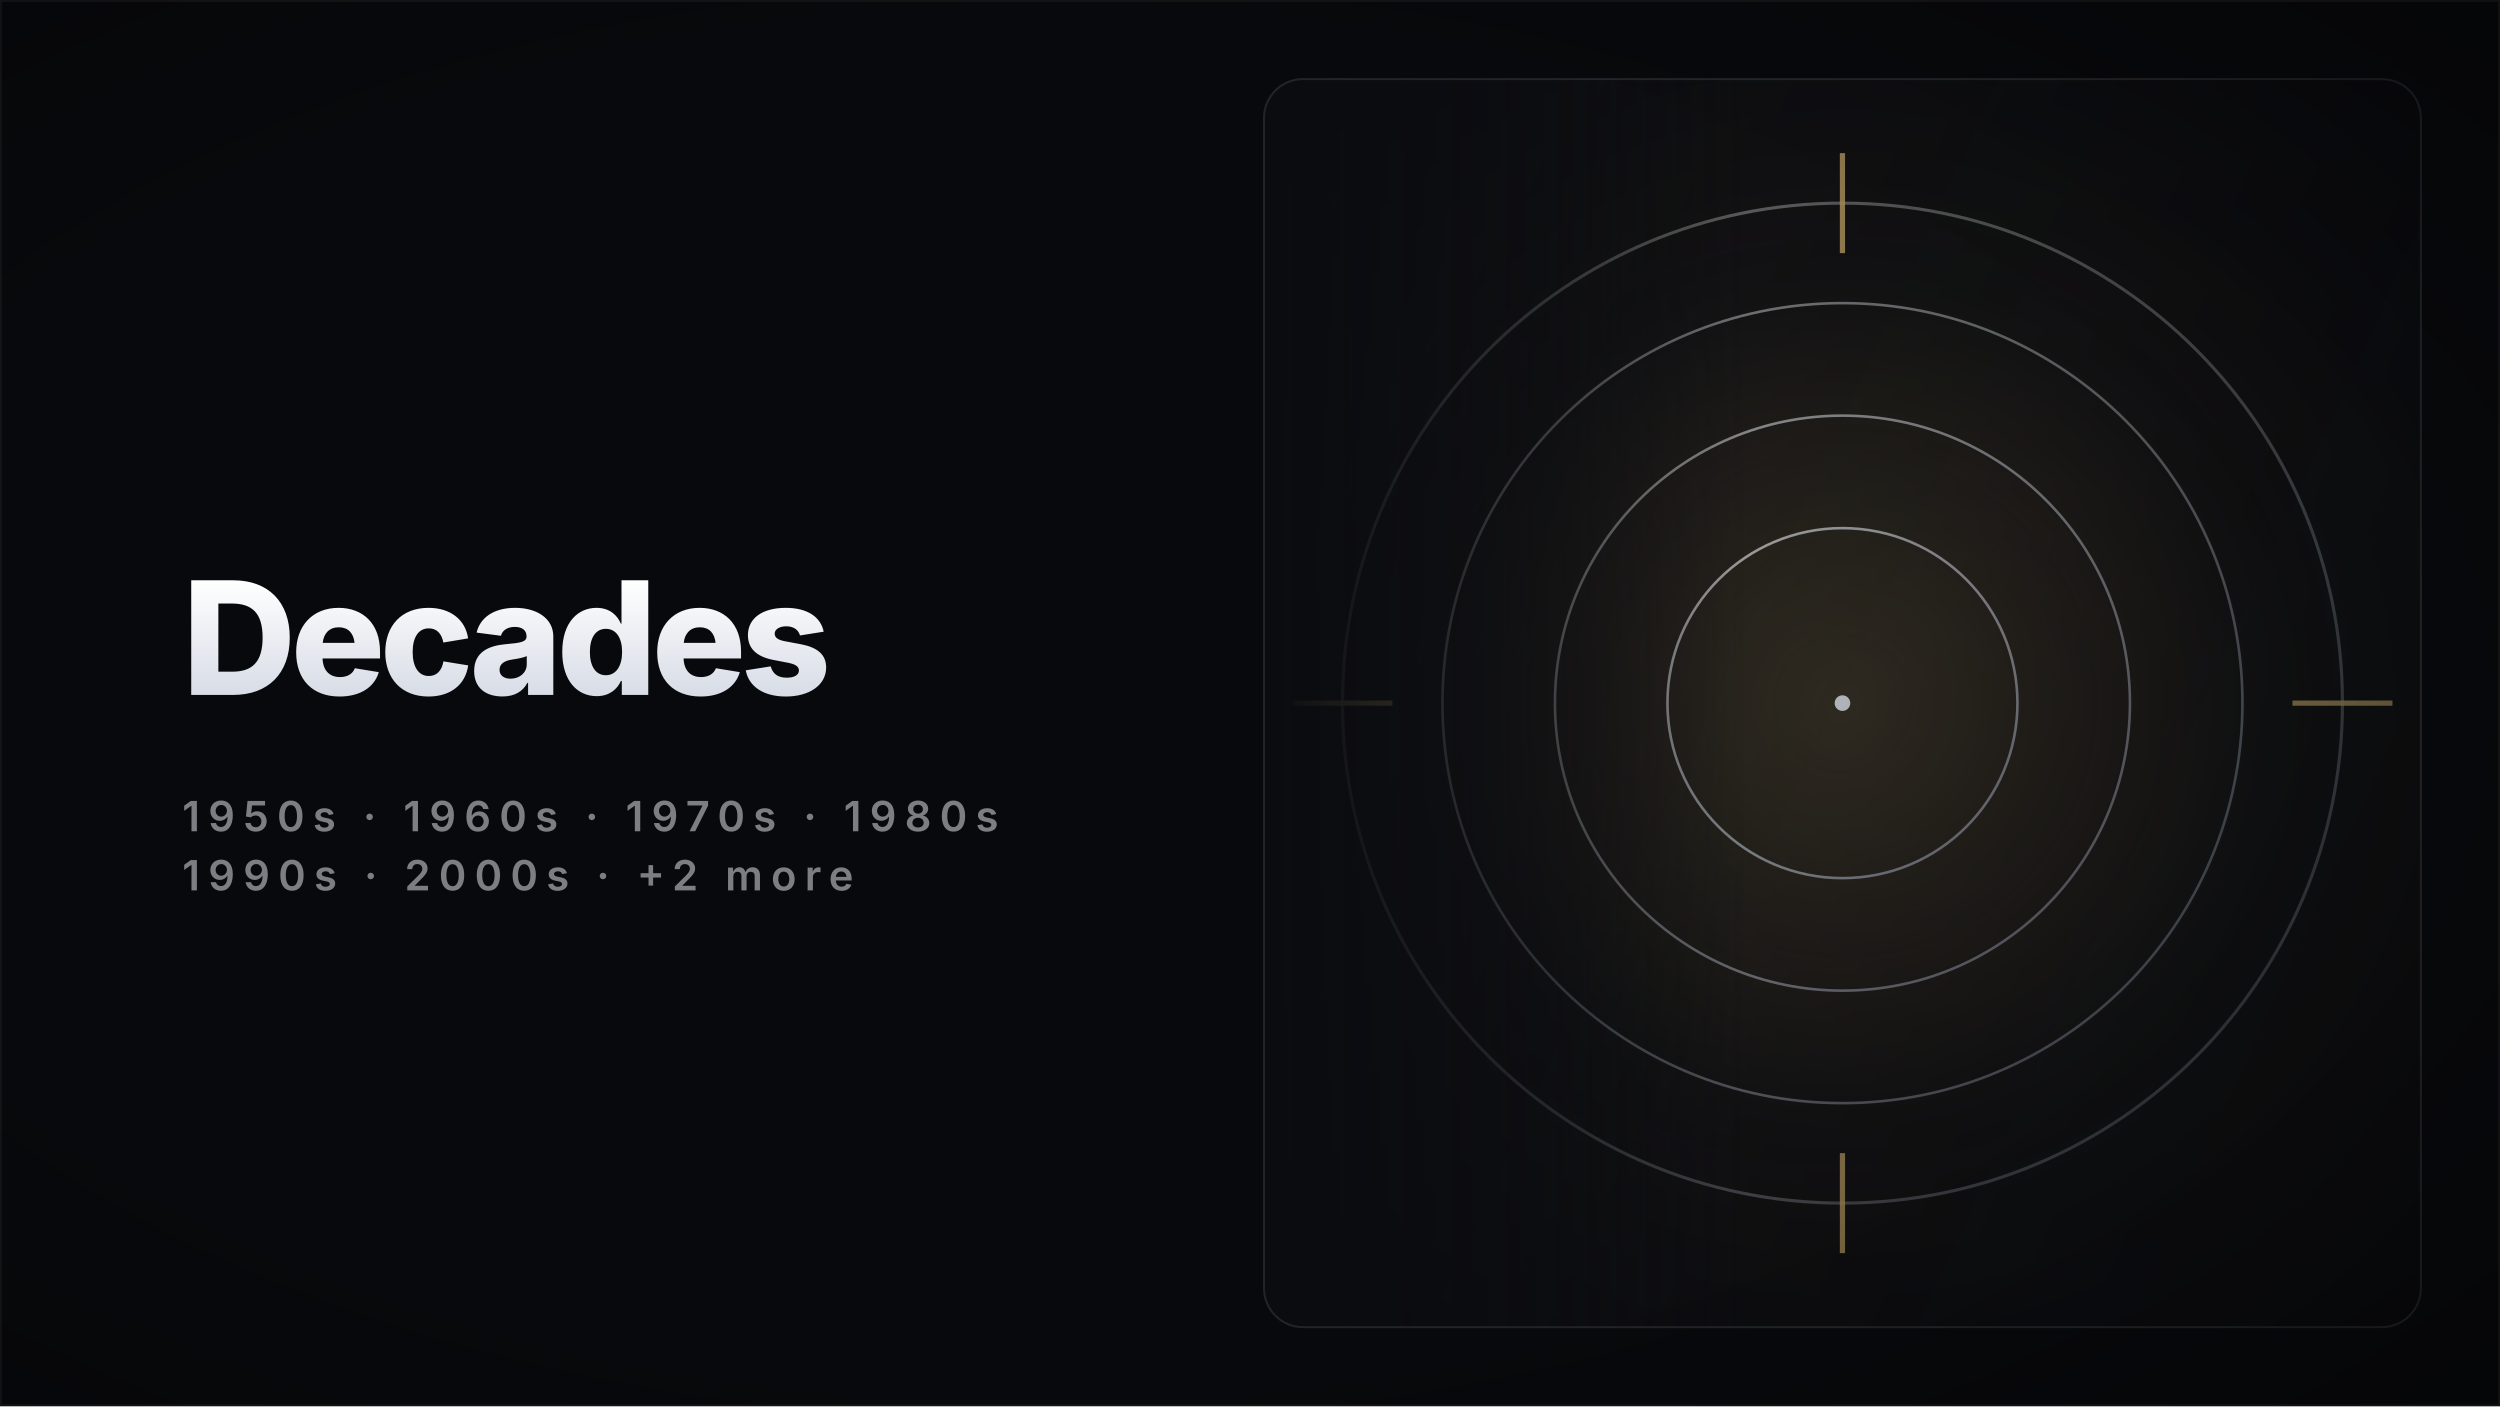
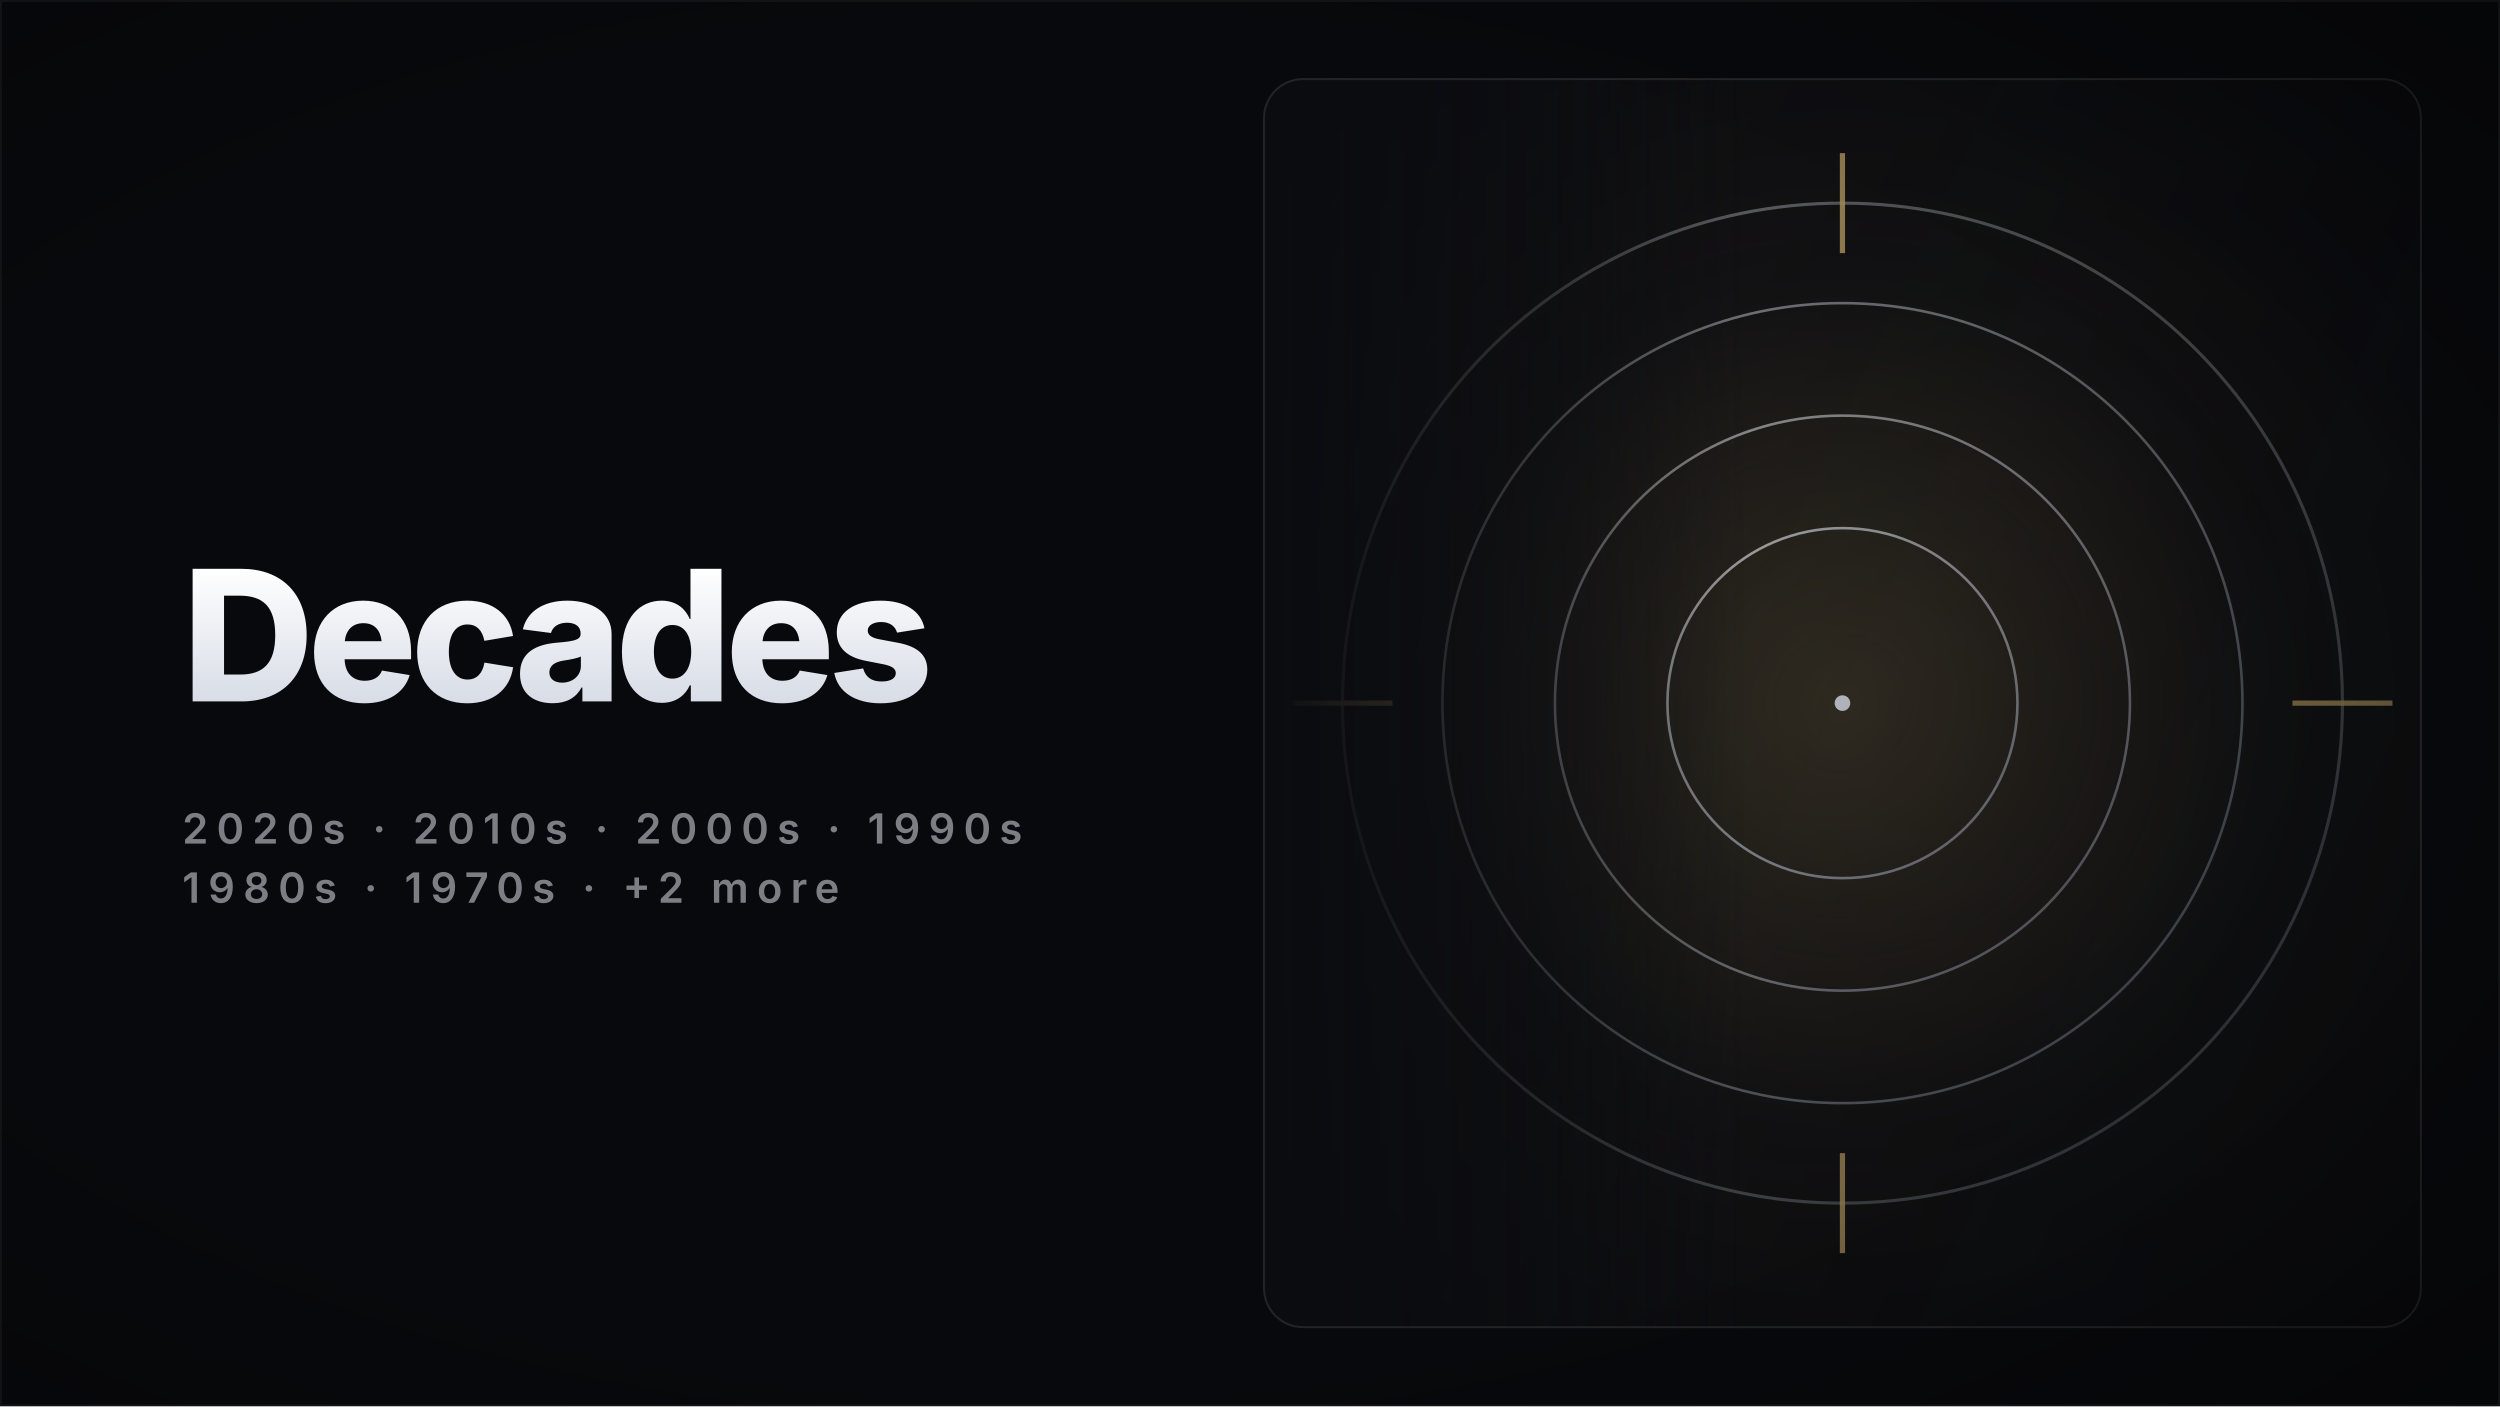
<svg xmlns="http://www.w3.org/2000/svg" width="1920" height="1080" viewBox="0 0 1920 1080" role="img" aria-label="Decades — movies collection cover" shape-rendering="geometricPrecision" text-rendering="geometricPrecision">
  <defs>
    <linearGradient id="titleFill" x1="0" y1="0" x2="0" y2="1">
      <stop offset="0" stop-color="#FFFFFF" />
      <stop offset="1" stop-color="#D7DCE6" />
    </linearGradient>
    <linearGradient id="feather" x1="0" y1="0" x2="1" y2="0">
      <stop offset="0" stop-color="#0B0C10" stop-opacity="1" />
      <stop offset="0.6" stop-color="#0B0C10" stop-opacity="0.55" />
      <stop offset="1" stop-color="#0B0C10" stop-opacity="0" />
    </linearGradient>
    <linearGradient id="panelShade" x1="0" y1="0" x2="1" y2="0.5">
      <stop offset="0" stop-color="rgba(6,7,10,0)" />
      <stop offset="1" stop-color="rgba(6,7,10,0.42)" />
    </linearGradient>
    <radialGradient id="vignette" cx="0.42" cy="0.5" r="0.85">
      <stop offset="0.55" stop-color="rgba(0,0,0,0)" />
      <stop offset="1" stop-color="rgba(0,0,0,0.45)" />
    </radialGradient>
    <clipPath id="cardClip">
      <rect x="970" y="60" width="890" height="960" rx="30" />
    </clipPath>
    <linearGradient id="ivoryS" x1="0" y1="0" x2="1" y2="1">
      <stop offset="0" stop-color="#FFFFFF" />
      <stop offset="1" stop-color="#9AA2B4" />
    </linearGradient>
    <radialGradient id="glow" cx="0.5" cy="0.5" r="0.5">
      <stop offset="0" stop-color="#C8A96A" stop-opacity="0.26" />
      <stop offset="0.55" stop-color="#C8A96A" stop-opacity="0.05" />
      <stop offset="1" stop-color="#C8A96A" stop-opacity="0" />
    </radialGradient>
    <linearGradient id="beamG" x1="0" y1="0" x2="0" y2="1">
      <stop offset="0" stop-color="#FFFFFF" stop-opacity="0.34" />
      <stop offset="1" stop-color="#FFFFFF" stop-opacity="0" />
    </linearGradient>
    <linearGradient id="barG" x1="0" y1="1" x2="0" y2="0">
      <stop offset="0" stop-color="#3A3F4D" />
      <stop offset="0.6" stop-color="#C9CEDB" />
      <stop offset="1" stop-color="#FFFFFF" />
    </linearGradient>
    <linearGradient id="colG" x1="0" y1="1" x2="0" y2="0">
      <stop offset="0" stop-color="#4A5060" stop-opacity="0.85" />
      <stop offset="1" stop-color="#E8ECF4" />
    </linearGradient>
    <radialGradient id="disc" cx="0.38" cy="0.34" r="0.75">
      <stop offset="0" stop-color="#FFFFFF" stop-opacity="0.9" />
      <stop offset="1" stop-color="#C8A96A" stop-opacity="0.12" />
    </radialGradient>
    <style>
      .glow { animation: glowPulse 11s ease-in-out infinite; }
      @keyframes glowPulse { 0%,100% { opacity: 0.68; } 50% { opacity: 1; } }
      @media (prefers-reduced-motion: reduce) { .glow { animation: none; } }
    </style>
  </defs>
  <rect x="0" y="0" width="1920" height="1080" fill="#08090C" />
  <rect x="970" y="60" width="890" height="960" rx="30" fill="#0B0C10" />
  <g clip-path="url(#cardClip)">
    <g>
      <circle cx="1415" cy="540" r="595.2" fill="url(#glow)" class="glow" />
      <circle cx="1415" cy="540" r="134.4" fill="none" stroke="url(#ivoryS)" stroke-width="2" opacity="0.75" />
      <circle cx="1415" cy="540" r="220.8" fill="none" stroke="url(#ivoryS)" stroke-width="2" opacity="0.63" />
      <circle cx="1415" cy="540" r="307.2" fill="none" stroke="url(#ivoryS)" stroke-width="2" opacity="0.51" />
      <circle cx="1415" cy="540" r="384" fill="none" stroke="url(#ivoryS)" stroke-width="2.4" opacity="0.39" />
      <line x1="1415" y1="194.4" x2="1415" y2="117.6" stroke="#C8A96A" stroke-width="4" opacity="0.85" />
      <line x1="1760.6" y1="540" x2="1837.4" y2="540" stroke="#C8A96A" stroke-width="4" opacity="0.85" />
      <line x1="1415" y1="885.6" x2="1415" y2="962.4" stroke="#C8A96A" stroke-width="4" opacity="0.85" />
      <line x1="1069.4" y1="540" x2="992.6" y2="540" stroke="#C8A96A" stroke-width="4" opacity="0.85" />
      <circle cx="1415" cy="540" r="6" fill="#E7EBF3" />
    </g>
    <rect x="970" y="60" width="890" height="960" fill="url(#panelShade)" />
    <rect x="970" y="60" width="373.8" height="960" fill="url(#feather)" />
  </g>
  <rect x="970.75" y="60.75" width="888.5" height="958.5" rx="30" fill="none" stroke="rgba(255,255,255,0.10)" stroke-width="1.5" />
  <rect x="0" y="0" width="1920" height="1080" fill="url(#vignette)" />
  <g>
-     <text x="140" y="533.7" font-family="Inter" font-size="121" font-weight="800" letter-spacing="-4.24" fill="url(#titleFill)">Decades</text>
-     <text x="140" y="638.4" font-family="Inter" font-size="32" font-weight="600" letter-spacing="6.40" fill="rgba(231,235,243,0.52)">1950s  ·  1960s  ·  1970s  ·  1980s</text>
-     <text x="140" y="683.8" font-family="Inter" font-size="32" font-weight="600" letter-spacing="6.40" fill="rgba(231,235,243,0.52)">1990s  ·  2000s  ·  +2 more</text>
+     <text x="140" y="538.7" font-family="Inter" font-size="140" font-weight="800" letter-spacing="-4.90" fill="url(#titleFill)">Decades</text>
+     <text x="140" y="647.9" font-family="Inter" font-size="32" font-weight="600" letter-spacing="6.40" fill="rgba(231,235,243,0.52)">2020s  ·  2010s  ·  2000s  ·  1990s</text>
+     <text x="140" y="693.3" font-family="Inter" font-size="32" font-weight="600" letter-spacing="6.40" fill="rgba(231,235,243,0.52)">1980s  ·  1970s  ·  +2 more</text>
  </g>
  <rect x="0.75" y="0.75" width="1918.5" height="1078.5" fill="none" stroke="rgba(255,255,255,0.05)" stroke-width="1.5" />
</svg>
